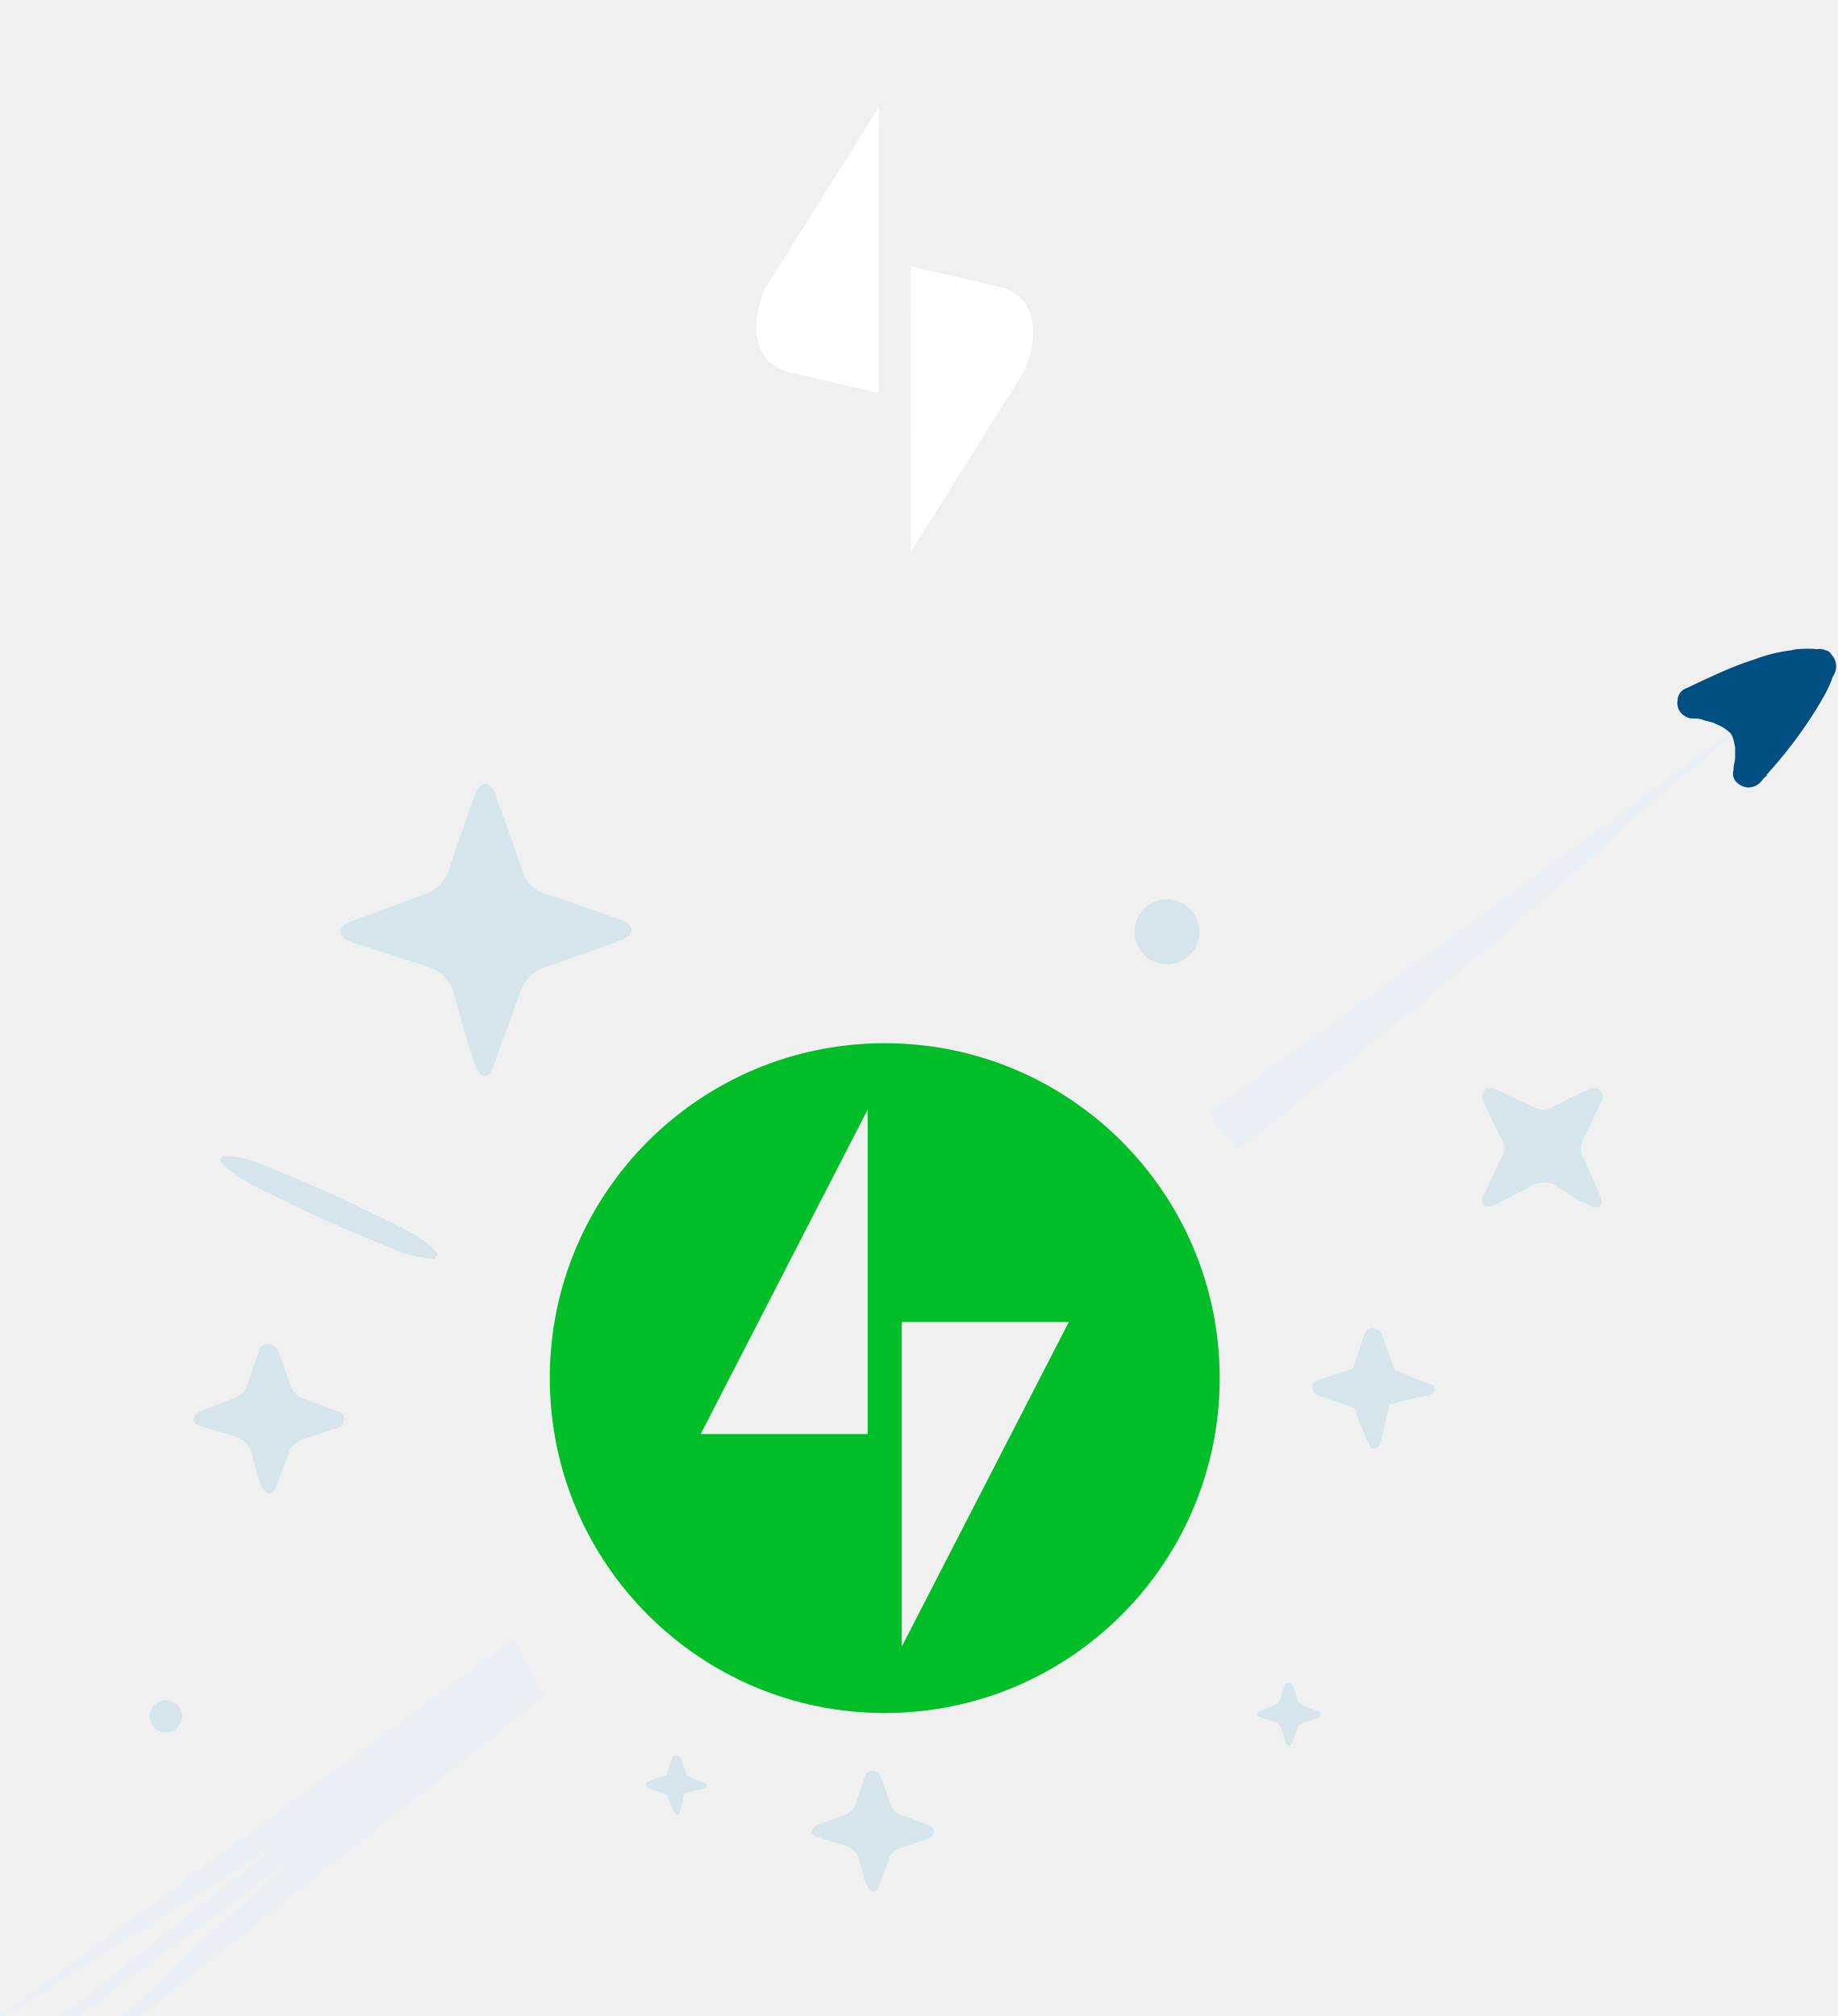
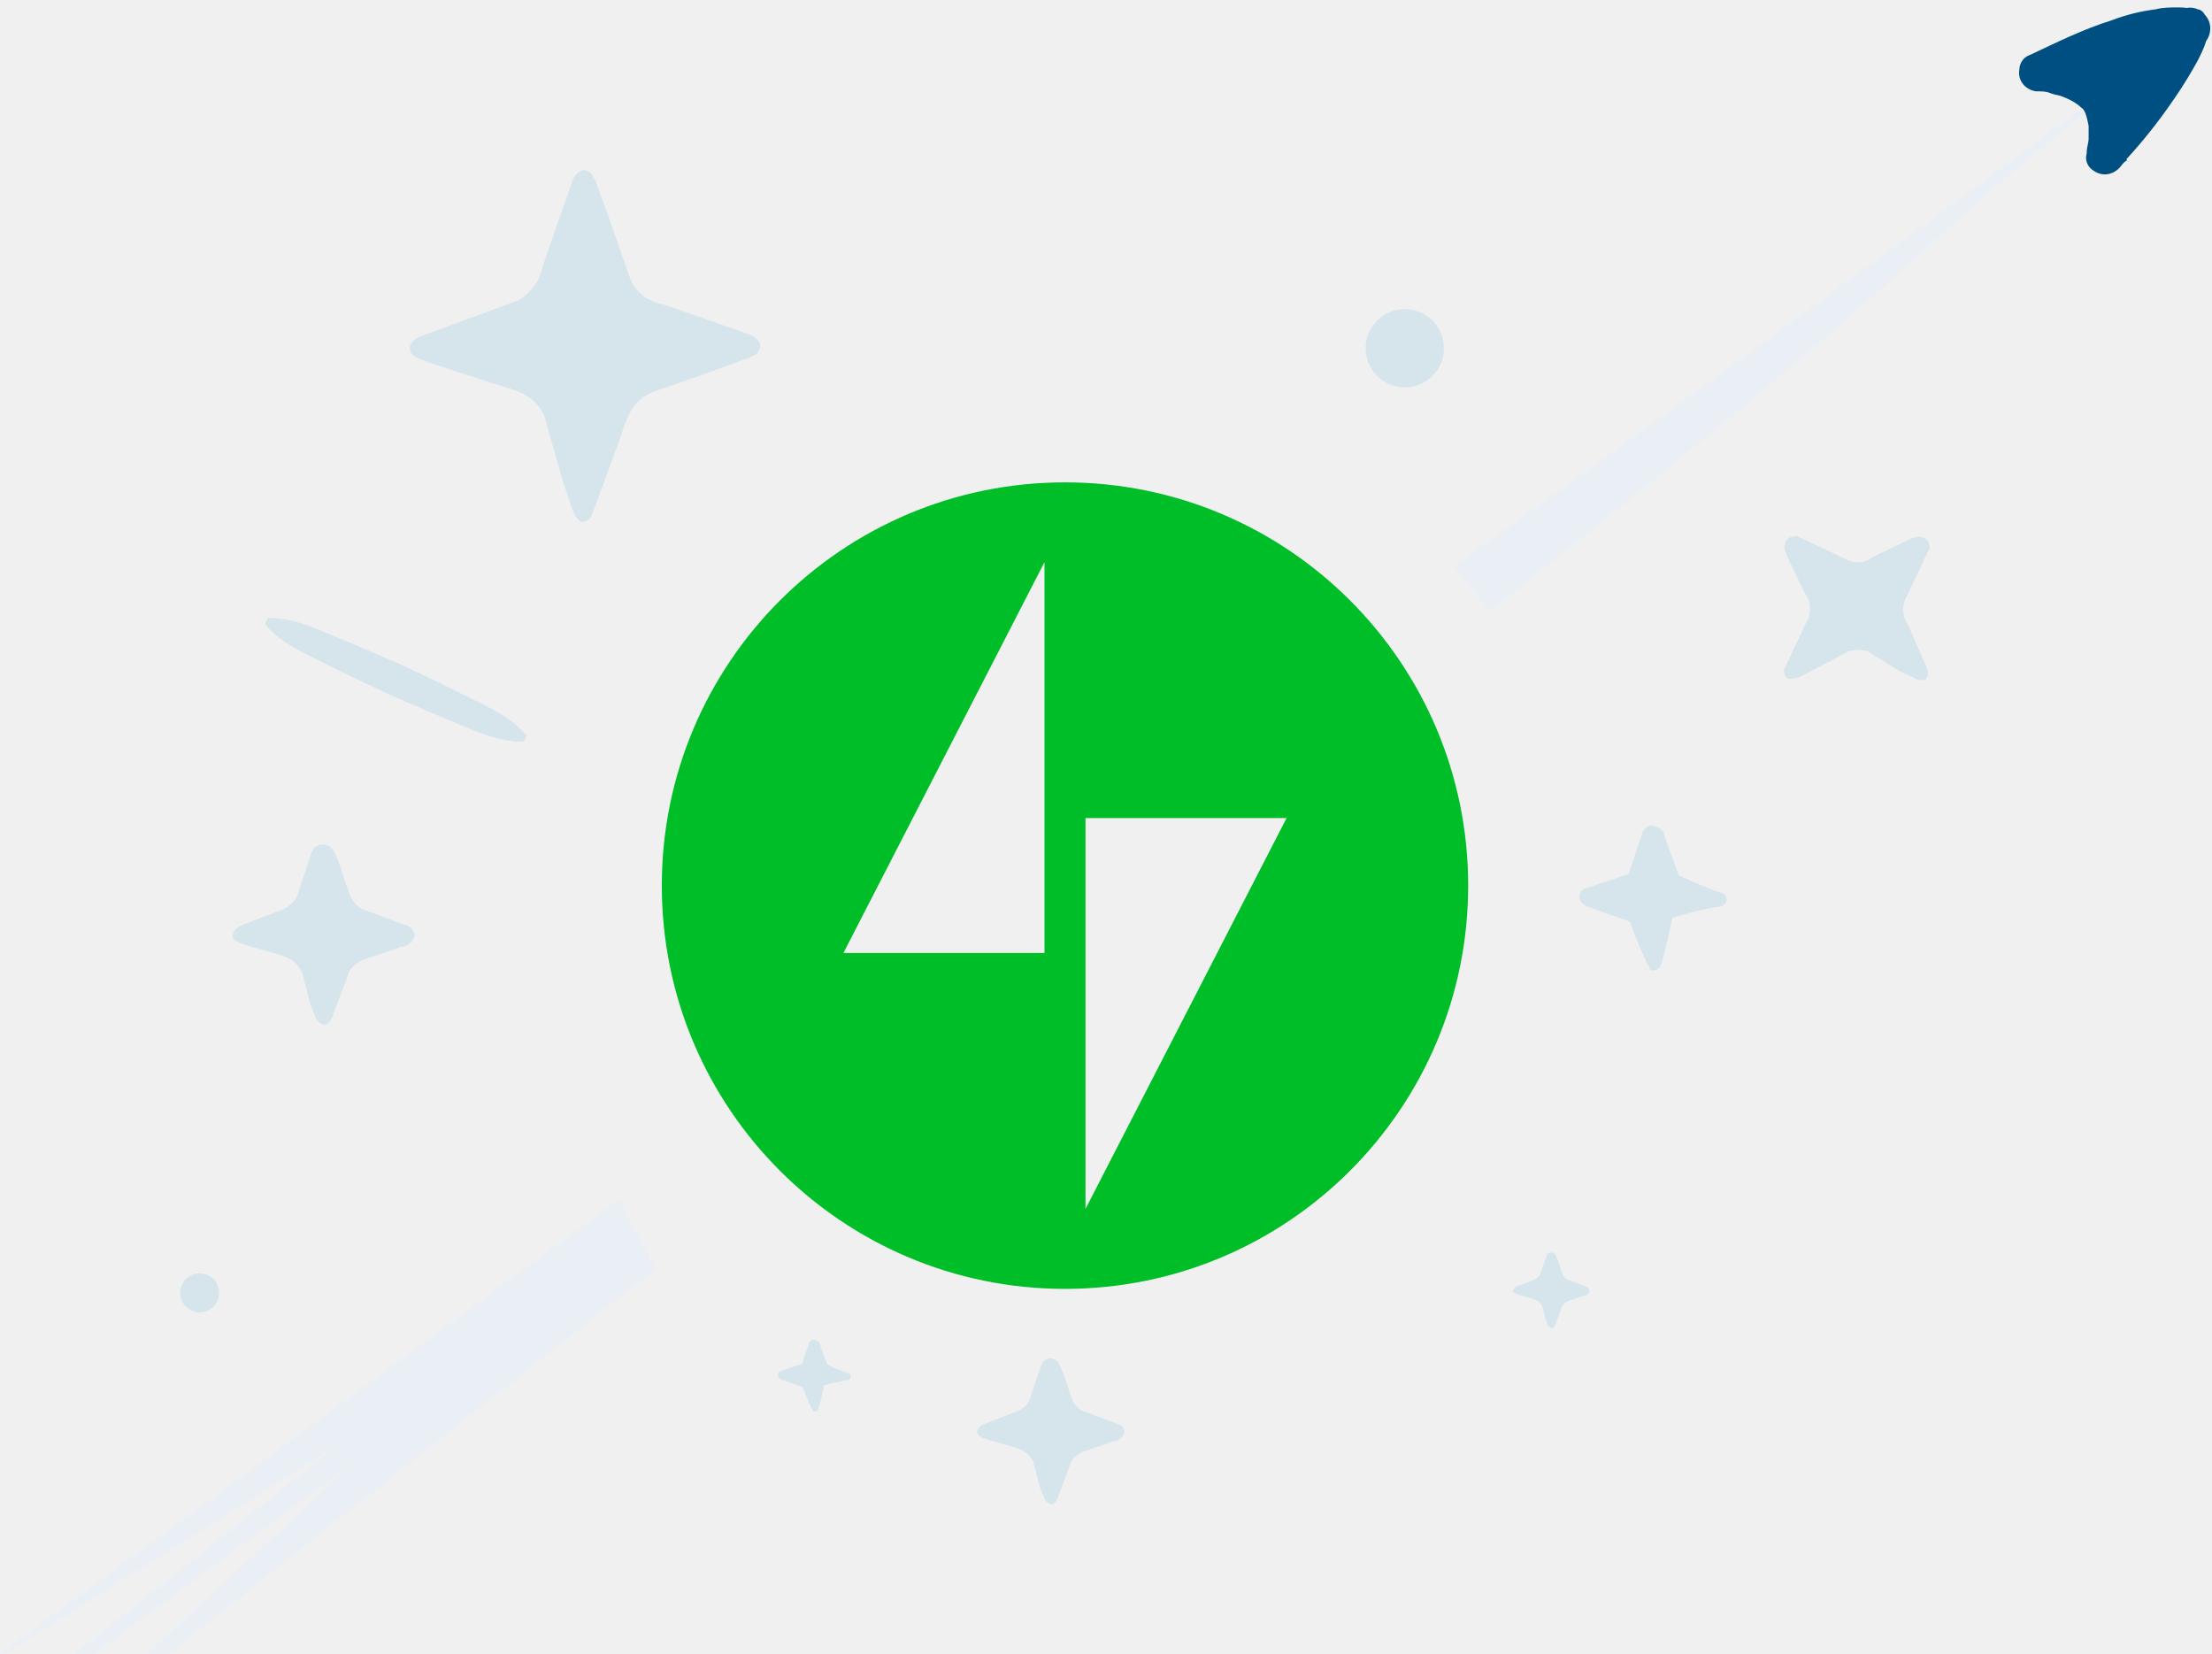
- <svg xmlns="http://www.w3.org/2000/svg" version="1.1" id="newHeights" x="0px" y="0px" viewBox="0 0 1283.8 1408.6" style="enable-background:new 0 0 1283.8 1408.6;" xml:space="preserve">
-   <style type="text/css">
- 	.st0{fill:#D5E5EB;}
- 	.st1{fill:#E9EFF4;}
- 	.st2{fill:none;}
- 	.st3{fill:#004F82;}
- 	.st4{fill:#FFFFFF;}
- 	.st5{display:none;fill:#5ED37F;}
- 	.st6{display:none;fill:url(#SVGID_1_);}
- 	.st7{fill:#00BE28;}
- </style>
-   <circle class="st0" cx="815.3" cy="651.1" r="22.7" />
-   <circle class="st0" cx="115.9" cy="1199.2" r="11.3" />
-   <path class="st1" d="M359.3,1144.8C99.5,1336,67.6,1358.9,0,1408.6h3.2l193.3-121.5L43.3,1408.6h11.6l148.9-109.8L85.5,1408.6h12.7  c97.2-77.1,83.9-66.9,282.4-223.2L359.3,1144.8z" />
-   <path class="st2" d="M205.9,1298.7l-150,109.8h31.7L205.9,1298.7z M196.4,1287.1L3.2,1408.6h41.2L196.4,1287.1z" />
-   <path class="st1" d="M1207.2,512.7C995.3,669.8,843.7,777.5,843.7,777.5l21.1,26c277.1-219.6,223.3-190.9,344.6-288.5  C1208.5,514.4,1207.8,513.6,1207.2,512.7z" />
-   <path class="st3" d="M1279.6,457.5L1279.6,457.5c-0.8-1.6-2.2-2.8-4-3.1c-2-0.9-4.3-1.2-6.5-0.8c-1.4-0.2-2.8-0.3-4.3-0.3  c-5.3,0-9.5,0-13.7,1.1c-8.7,1.1-17.2,3.2-25.3,6.3c-16.9,5.3-31.7,12.7-47.5,20.1c-3.7,1.2-6.2,4.6-6.3,8.5  c-1.1,6.3,3.2,11.6,9.5,12.7h1.1c2.1,0,5.3,0,7.4,1.1c3.2,1.1,5.3,1.1,7.4,2.1c5.3,2.1,8.4,4.2,10.6,6.3c2.1,1.1,3.2,5.3,4.2,10.6  v7.4c0,2.1-1.1,5.3-1.1,7.4v1.1c-1.1,3.5,0.2,7.4,3.2,9.5c5.3,4.2,11.6,3.2,15.8-1.1c1.1-1.1,2.1-3.2,4.2-4.2v-1  c10-10.9,19.2-22.6,27.5-34.8c5-7.2,9.5-14.6,13.7-22.2c1.9-3.8,3.8-7.6,4.9-11.4C1283.8,468.1,1283.6,461.7,1279.6,457.5z" />
+ <svg xmlns="http://www.w3.org/2000/svg" id="newHeights" viewBox="0 0 1283.8 959.6">
+   <style>.st0{fill:#d5e5eb}.st1{fill:#e9eff4}</style>
+   <circle cx="815.3" cy="202.1" r="22.7" class="st0" />
+   <circle cx="115.9" cy="750.2" r="11.3" class="st0" />
+   <path d="M359.3 695.8C99.5 887 67.6 909.9 0 959.6h3.2l193.3-121.5L43.3 959.6h11.6l148.9-109.8L85.5 959.6h12.7c97.2-77.1 83.9-66.9 282.4-223.2l-21.3-40.6z" class="st1" />
+   <path fill="none" d="M205.9 849.7l-150 109.8h31.7l118.3-109.8zm-9.5-11.6L3.2 959.6h41.2l152-121.5z" />
+   <path d="M1207.2 63.7C995.3 220.8 843.7 328.5 843.7 328.5l21.1 26c277.1-219.6 223.3-190.9 344.6-288.5-.9-.6-1.6-1.4-2.2-2.3z" class="st1" />
+   <path fill="#004f82" d="M1279.6 8.5c-.8-1.6-2.2-2.8-4-3.1-2-.9-4.3-1.2-6.5-.8-1.4-.2-2.8-.3-4.3-.3-5.3 0-9.5 0-13.7 1.1-8.7 1.1-17.2 3.2-25.3 6.3-16.9 5.3-31.7 12.7-47.5 20.1-3.7 1.2-6.2 4.6-6.3 8.5-1.1 6.3 3.2 11.6 9.5 12.7h1.1c2.1 0 5.3 0 7.4 1.1 3.2 1.1 5.3 1.1 7.4 2.1 5.3 2.1 8.4 4.2 10.6 6.3 2.1 1.1 3.2 5.3 4.2 10.6v7.4c0 2.1-1.1 5.3-1.1 7.4V89c-1.1 3.5.2 7.4 3.2 9.5 5.3 4.2 11.6 3.2 15.8-1.1 1.1-1.1 2.1-3.2 4.2-4.2v-1c10-10.9 19.2-22.6 27.5-34.8 5-7.2 9.5-14.6 13.7-22.2 1.9-3.8 3.8-7.6 4.9-11.4 3.4-4.7 3.2-11.1-.8-15.3z" />
+   <path d="M270.7 403.9c-12.3-6.2-24.7-12-37.2-17.9-12.6-5.5-25.2-11-37.9-16.2s-25-11.3-40.2-11.2l-1.6 3.6c9.9 11.5 22.6 16.7 34.9 22.9s24.7 12 37.2 17.9c12.6 5.5 25.2 11 37.9 16.2s25 11.3 40.2 11.2l1.6-3.6c-9.9-11.5-22.6-16.7-34.9-22.9zM440 197.7c-1.3-1.8-3.2-3.1-5.4-3.6l-4.8-1.8-35.9-12.6-9-3c-2.9-.6-5.7-1.6-8.4-3-4.9-2.6-8.7-6.8-10.8-12l-12.5-35.9-6.6-18c-.5-1.9-1.3-3.7-2.4-5.4-.5-1.4-1.6-2.5-3-3-1.7-1-3.9-.8-5.4.6-1.8 1.3-3.1 3.2-3.6 5.4l-1.8 4.8-12.6 35.9-3 9c-.6 2.9-1.6 5.7-3 8.4-3 4.8-7.8 9.6-12.6 11.4l-35.9 13.2-18 6.6c-1.7.7-3.3 1.5-4.8 2.4-.9.9-1.7 1.9-2.4 3-.4 1.6-.2 3.3.6 4.8 1.3 1.8 3.2 3.1 5.4 3.6l4.8 1.8 36.5 12c6 1.8 12.6 3.6 18 6 5.4 3 10.2 7.2 12.6 13.2l10.1 35.9 6 18c.7 1.7 1.5 3.3 2.4 4.8.6.6 1.2 1.8 2.4 2.4s3 0 4.2-.6c1.8-1.2 2.4-3 3-4.8l1.8-4.8 13.2-35.9 3-9c1.2-3 2.4-6 3.6-8.4 2.8-5.1 7.2-9.1 12.6-11.4l35.9-12.6 18-6.6c1.9-.5 3.7-1.3 5.4-2.4 1.4-.5 2.5-1.6 3-3 1.1-1.7.8-3.9-.6-5.4zM1114.4 329.8l4.4-9.6c1.1-1.2 1.4-2.9.7-4.4 0-1.5-1.5-2.9-2.9-3.7-1.2-.5-2.4-.8-3.7-.7-2 .5-4 1.2-5.9 2.2l-18.4 8.8c-2.9 1.5-5.9 3.7-8.1 3.7-2.2.7-5.2 0-7.4-.7l-18.4-8.8-9.5-4.4c-1.5-.7-2.2-1.5-5.2-.7-1.5 0-2.9 1.5-3.7 2.9-.5 1.2-.8 2.4-.7 3.7.5 2 1.2 4 2.2 5.9l8.8 18.4c1.5 2.9 3.7 5.9 3.7 8.1.5 2.7.3 5.5-.7 8.1l-8.8 18.4-4.4 9.6c-.7 1.5-1.5 2.2-.7 4.4.2 1.3 1 2.4 2.2 2.9h2.9c2-.5 4-1.2 5.9-2.2l18.4-9.6c2.9-1.5 5.9-3.7 8.8-4.4 3.1-.7 6.4-.7 9.6 0l19.1 11.8 9.6 4.4c.7.7 1.5.7 3.7.7 1.5 0 2.2-.7 2.9-2.2v-2.9c-.5-2-1.2-4-2.2-5.9l-8.1-18.4c-1.5-3.7-3.7-6.6-3.7-8.8-.5-2.7-.3-5.5.7-8.1l8.9-18.5z" class="st0" />
+   <linearGradient id="SVGID_1_" x1="742.84" x2="742.84" y1="840.8" y2="1315.8" gradientTransform="matrix(1 0 0 -1 -124.74 1591)" gradientUnits="userSpaceOnUse">
+     <stop offset="0" stop-color="#00aadc" />
+     <stop offset=".3" stop-color="#03abd9" />
+     <stop offset=".49" stop-color="#0bafd1" />
+     <stop offset=".65" stop-color="#1ab5c2" />
+     <stop offset=".79" stop-color="#2fbeae" />
+     <stop offset=".92" stop-color="#49ca93" />
+     <stop offset="1" stop-color="#5ed37f" />
+   </linearGradient>
+   <path d="M922.3 748c-.3-1.1-1.1-1.1-1.4-1.4-.7-.2-1.4-.4-2.1-.7l-7.4-2.8c-1.1-.2-2-.7-2.8-1.4-.7-.7-1.3-1.6-1.8-2.5l-2.5-7.4-.7-1.8c-.3-.9-.8-1.8-1.4-2.5-.3-.3-.7-.3-1.4-.7-.3 0-1.4 0-1.8.3-1.1.3-1.1 1.1-1.4 1.4-.2.7-.4 1.4-.7 2.1l-2.5 7.4c-.2 1.1-.7 2-1.4 2.8-.7.7-1.6 1.3-2.5 1.8l-7.4 2.8-1.8.7c-.8.2-1.5.5-2.1 1.1-.3.3-.7.7-.7 1.1-.4.4-.4 1 0 1.4.3.7 1.1.7 1.4 1.1.7.2 1.4.4 2.1.7l7.4 2.1c1.1.3 2.2.8 3.2 1.4 1 .8 1.8 1.7 2.5 2.8l2.1 8.1.7 1.8c.3.3.3 1.4 1.1 2.1.3.3.7.7 1.1.7.4.4 1 .4 1.4 0 .7-.7.7-1.1 1.1-1.4.2-.7.4-1.4.7-2.1l2.8-7.4c.2-1.1.7-2 1.4-2.8.7-.7 1.6-1.3 2.5-1.8l7.4-2.5 1.8-.7c.9.1 1.9-.3 2.5-1.1.3 0 .3-.3.7-1.1.2-.4.2-1.1-.1-1.6zM473.3 777.7c-1.3-.6-3-.1-3.6 1.3 0 .1-.1.1-.1.2l-4.1 12.2-12.2 4.1c-.9.2-1.7.9-1.8 1.8-.2 1.4.6 2.8 1.9 3.3L466 805c1.5 4.3 3.2 8.5 5.2 12.6l.4.4c-.1.5.3 1 .9 1.1h.2c1 0 1.9-.6 2.2-1.5 1.5-4.4 2.2-8.9 3.3-13.7 5.2-1.5 9.6-2.2 14.4-3.3l1.1-1.1c.4-1 0-2.1-1-2.5h-.1c-4.3-1.5-8.5-3.2-12.6-5.2-1.5-4.4-3.3-8.5-4.4-12.6-.7-.7-1.4-1.2-2.3-1.5zM960.9 479.6c-3-1.5-6 0-7.5 3l-8.2 24.6-24.6 8.2c-1.9.4-3.3 1.9-3.7 3.7-.7 2.2.7 5.2 3.7 6.7l25.4 9c3 8.6 6.5 17.1 10.5 25.4l.7.7c-.1 1.1.6 2.1 1.7 2.2h.5c2 .1 3.8-1.1 4.5-3 3-9 4.5-17.9 6.7-27.6 10.5-3 18.7-5.2 29.1-6.7l2.2-2.2c.7-2.2 0-4.5-2.2-5.2-8.6-3-17.1-6.5-25.4-10.5-3-9-6.7-17.2-9-25.4-1.1-1.4-2.6-2.4-4.4-2.9zM652.1 829.1c-.7-2-2-2-2.7-2.7-1.4-.3-2.8-.8-4.1-1.4l-14.3-5.4c-2.7-.7-4.1-1.4-5.4-2.7-1.4-1.4-2.5-3-3.4-4.8l-4.8-14.3-1.4-3.4c-.7-1.4-.7-2.7-2.7-4.8-.7-.7-1.4-.7-2.7-1.4-.7 0-2.7 0-3.4.7-2 .7-2 2-2.7 2.7-.3 1.4-.8 2.8-1.4 4.1l-4.8 14.3c-.7 2.7-1.4 4.1-2.7 5.4-1.4 1.4-3 2.5-4.8 3.4l-14.3 5.4-3.4 1.4c-.7 0-2 .7-4.1 2-.7.7-1.4 1.4-1.4 2-.7.8-.7 1.9 0 2.7.7 1.4 2 1.4 2.7 2 1.4.3 2.8.8 4.1 1.4l14.3 4.1c2.2.6 4.2 1.5 6.1 2.7 1.9 1.5 3.6 3.3 4.8 5.4l4.1 15.6 1.4 3.4c.7.7.7 2.7 2 4.1.7.7 1.4 1.4 2 1.4.8.7 1.9.7 2.7 0 1.4-1.4 1.4-2 2-2.7.3-1.4.8-2.8 1.4-4.1l5.4-14.3c.7-2.7 1.4-4.1 2.7-5.4 1.4-1.4 3-2.5 4.8-3.4l14.3-4.8 3.4-1.4c1.8.1 3.6-.6 4.8-2 .7 0 .7-.7 1.4-2 .6-.8.7-2.1.1-3.2zM240 540.6c-.8-2.5-2.5-2.5-3.4-3.4-2.5-.8-3.4-.9-5-1.7l-17.7-6.7c-3.4-.9-5-1.7-6.7-3.4-1.7-1.8-3.1-3.7-4.2-5.9l-5.9-17.7-1.7-4.2c-.8-1.7-.9-3.4-3.4-5.9-.8-.8-1.7-.8-3.4-1.7-.8 0-3.4 0-4.2.8-2.5.8-2.5 2.5-3.4 3.4-.8 2.5-.9 3.4-1.7 5l-5.9 17.7c-.9 3.4-1.7 5-3.4 6.7-1.8 1.7-3.7 3.1-5.9 4.2l-17.6 6.7-4.2 1.7c-.8 0-2.5.8-5 2.5-.8.8-1.7 1.7-1.7 2.5-.8 1-.8 2.4 0 3.4.8 1.7 2.5 1.7 3.4 2.5 2.5.8 3.4.9 5 1.7l17.7 5c2.7.8 5.2 1.9 7.6 3.3 2.5 1.7 4.2 4.2 5.9 6.7l5 19.3 1.7 4.2c.8.8.9 3.4 2.5 5 .8.8 1.7 1.7 2.5 1.7 1 .8 2.4.8 3.4 0 1.7-1.7 1.7-2.5 2.5-3.4.8-2.5.9-3.4 1.7-5l6.7-17.7c.9-3.4 1.7-5 3.4-6.7 1.8-1.7 3.7-3.1 5.9-4.2l17.7-5.9 4.2-1.7c1.7 0 3.4 0 5.9-2.5.8 0 .8-.8 1.7-2.5.9-.9.9-2.5 0-3.8z" class="st0" />
  <g>
-     <path class="st0" d="M270.7,852.9c-12.3-6.2-24.7-12-37.2-17.9c-12.6-5.5-25.2-11-37.9-16.2s-25-11.3-40.2-11.2l-1.6,3.6   c9.9,11.5,22.6,16.7,34.9,22.9s24.7,12,37.2,17.9c12.6,5.5,25.2,11,37.9,16.2s25,11.3,40.2,11.2l1.6-3.6   C295.7,864.3,283,859.1,270.7,852.9z" />
-     <path class="st0" d="M440,646.7c-1.3-1.8-3.2-3.1-5.4-3.6l-4.8-1.8l-35.9-12.6l-9-3c-2.9-0.6-5.7-1.6-8.4-3   c-4.9-2.6-8.7-6.8-10.8-12l-12.5-35.9l-6.6-18c-0.5-1.9-1.3-3.7-2.4-5.4c-0.5-1.4-1.6-2.5-3-3c-1.7-1-3.9-0.8-5.4,0.6   c-1.8,1.3-3.1,3.2-3.6,5.4l-1.8,4.8l-12.6,35.9l-3,9c-0.6,2.9-1.6,5.7-3,8.4c-3,4.8-7.8,9.6-12.6,11.4l-35.9,13.2l-18,6.6   c-1.7,0.7-3.3,1.5-4.8,2.4c-0.9,0.9-1.7,1.9-2.4,3c-0.4,1.6-0.2,3.3,0.6,4.8c1.3,1.8,3.2,3.1,5.4,3.6l4.8,1.8l36.5,12   c6,1.8,12.6,3.6,18,6c5.4,3,10.2,7.2,12.6,13.2l10.1,35.9l6,18c0.7,1.7,1.5,3.3,2.4,4.8c0.6,0.6,1.2,1.8,2.4,2.4s3,0,4.2-0.6   c1.8-1.2,2.4-3,3-4.8l1.8-4.8l13.2-35.9l3-9c1.2-3,2.4-6,3.6-8.4c2.8-5.1,7.2-9.1,12.6-11.4l35.9-12.6l18-6.6   c1.9-0.5,3.7-1.3,5.4-2.4c1.4-0.5,2.5-1.6,3-3C441.7,650.4,441.4,648.2,440,646.7z" />
-   </g>
-   <path class="st0" d="M1114.4,778.8l4.4-9.6c1.1-1.2,1.4-2.9,0.7-4.4c0-1.5-1.5-2.9-2.9-3.7c-1.2-0.5-2.4-0.8-3.7-0.7  c-2,0.5-4,1.2-5.9,2.2l-18.4,8.8c-2.9,1.5-5.9,3.7-8.1,3.7c-2.2,0.7-5.2,0-7.4-0.7l-18.4-8.8l-9.5-4.4c-1.5-0.7-2.2-1.5-5.2-0.7  c-1.5,0-2.9,1.5-3.7,2.9c-0.5,1.2-0.8,2.4-0.7,3.7c0.5,2,1.2,4,2.2,5.9l8.8,18.4c1.5,2.9,3.7,5.9,3.7,8.1c0.5,2.7,0.3,5.5-0.7,8.1  l-8.8,18.4l-4.4,9.6c-0.7,1.5-1.5,2.2-0.7,4.4c0.2,1.3,1,2.4,2.2,2.9h2.9c2-0.5,4-1.2,5.9-2.2l18.4-9.6c2.9-1.5,5.9-3.7,8.8-4.4  c3.1-0.7,6.4-0.7,9.6,0l0,0l19.1,11.8l9.6,4.4c0.7,0.7,1.5,0.7,3.7,0.7c1.5,0,2.2-0.7,2.9-2.2v-2.9c-0.5-2-1.2-4-2.2-5.9l-8.1-18.4  c-1.5-3.7-3.7-6.6-3.7-8.8c-0.5-2.7-0.3-5.5,0.7-8.1L1114.4,778.8z" />
-   <path class="st4" d="M613.9,75l-79.8,127.2c0,0-20,44.9,15,57.4l64.9,15L613.9,75z" />
-   <path class="st4" d="M636.3,385.7l79.8-127.2c0,0,20-44.9-15-57.4l-64.9-15L636.3,385.7z" />
-   <path class="st5" d="M622.8,500.8c3.9-0.6,50.3-5.9,50.3-5.9s-32.4,63.7-29.6,63.7H686l-99.6,110.7l36.3-87.2l-31.8,4.5L622.8,500.8  z" />
-   <linearGradient id="SVGID_1_" gradientUnits="userSpaceOnUse" x1="742.84" y1="118.2" x2="742.84" y2="-356.8" gradientTransform="matrix(1 0 0 1 -124.74 1081)">
-     <stop offset="0" style="stop-color:#00AADC" />
-     <stop offset="0.3" style="stop-color:#03ABD9" />
-     <stop offset="0.49" style="stop-color:#0BAFD1" />
-     <stop offset="0.65" style="stop-color:#1AB5C2" />
-     <stop offset="0.79" style="stop-color:#2FBEAE" />
-     <stop offset="0.92" style="stop-color:#49CA93" />
-     <stop offset="1" style="stop-color:#5ED37F" />
-   </linearGradient>
-   <path class="st6" d="M618.1,724.2c-131,0-237.5,106.5-237.5,237.5s106.5,237.5,237.5,237.5s237.5-106.6,237.5-237.5  S749.1,724.2,618.1,724.2z M404.6,961.7c0-29.9,6.3-59.6,18.5-86.9L525,1153.9C451.3,1118.2,404.6,1043.5,404.6,961.7z   M618.1,1175.3c-20.4,0-40.7-2.9-60.3-8.7l64.1-186.2l65.6,179.8c0.4,1,0.9,2,1.5,2.9C666.2,1171.2,642.3,1175.3,618.1,1175.3  L618.1,1175.3z M647.5,861.6c12.8-0.7,24.4-2,24.4-2c11.5-1.4,10.2-18.3-1.4-17.6c0,0-34.6,2.7-56.9,2.7c-21,0-56.2-2.7-56.2-2.7  c-11.5-0.7-12.9,16.9-1.3,17.6c0,0,10.9,1.3,22.4,2l33.3,91.2L565,1092.9l-77.8-231.3c12.9-0.7,24.4-2,24.4-2  c11.5-1.4,10.1-18.3-1.4-17.6c0,0-34.6,2.7-56.9,2.7c-4,0-8.7-0.1-13.8-0.3c64.7-98.5,197.1-125.9,295.6-61.2  c9.5,6.3,18.6,13.3,27,21c-0.9-0.1-1.8-0.2-2.8-0.2c-21,0-35.9,18.3-35.9,37.9c0,17.6,10.2,32.5,21,50.1  c8.1,14.2,17.6,32.5,17.6,58.9c0,18.3-5.4,41.3-16.2,69l-21.3,71.2L647.5,861.6z M725.5,1146.3l65.2-188.6  c12.2-30.5,16.2-54.8,16.2-76.5c0-7.4-0.5-14.7-1.4-22C861,960.8,825.5,1088,725.5,1146.3L725.5,1146.3z" />
-   <path class="st0" d="M922.3,1197c-0.3-1.1-1.1-1.1-1.4-1.4c-0.7-0.2-1.4-0.4-2.1-0.7l-7.4-2.8c-1.1-0.2-2-0.7-2.8-1.4  c-0.7-0.7-1.3-1.6-1.8-2.5l-2.5-7.4l-0.7-1.8c-0.3-0.9-0.8-1.8-1.4-2.5c-0.3-0.3-0.7-0.3-1.4-0.7c-0.3,0-1.4,0-1.8,0.3  c-1.1,0.3-1.1,1.1-1.4,1.4c-0.2,0.7-0.4,1.4-0.7,2.1l-2.5,7.4c-0.2,1.1-0.7,2-1.4,2.8c-0.7,0.7-1.6,1.3-2.5,1.8l-7.4,2.8l-1.8,0.7  c-0.8,0.2-1.5,0.5-2.1,1.1c-0.3,0.3-0.7,0.7-0.7,1.1c-0.4,0.4-0.4,1,0,1.4c0.3,0.7,1.1,0.7,1.4,1.1c0.7,0.2,1.4,0.4,2.1,0.7l7.4,2.1  c1.1,0.3,2.2,0.8,3.2,1.4c1,0.8,1.8,1.7,2.5,2.8l2.1,8.1l0.7,1.8c0.3,0.3,0.3,1.4,1.1,2.1c0.3,0.3,0.7,0.7,1.1,0.7  c0.4,0.4,1,0.4,1.4,0c0.7-0.7,0.7-1.1,1.1-1.4c0.2-0.7,0.4-1.4,0.7-2.1l2.8-7.4c0.2-1.1,0.7-2,1.4-2.8c0.7-0.7,1.6-1.3,2.5-1.8  l7.4-2.5l1.8-0.7c0.9,0.1,1.9-0.3,2.5-1.1c0.3,0,0.3-0.3,0.7-1.1C922.6,1198.2,922.6,1197.5,922.3,1197z" />
-   <path class="st0" d="M473.3,1226.7c-1.3-0.6-3-0.1-3.6,1.3c0,0.1-0.1,0.1-0.1,0.2l-4.1,12.2l-12.2,4.1c-0.9,0.2-1.7,0.9-1.8,1.8  c-0.2,1.4,0.6,2.8,1.9,3.3l12.6,4.4c1.5,4.3,3.2,8.5,5.2,12.6l0.4,0.4c-0.1,0.5,0.3,1,0.9,1.1c0.1,0,0.2,0,0.2,0  c1,0,1.9-0.6,2.2-1.5c1.5-4.4,2.2-8.9,3.3-13.7l0,0c5.2-1.5,9.6-2.2,14.4-3.3l1.1-1.1c0.4-1,0-2.1-1-2.5h-0.1  c-4.3-1.5-8.5-3.2-12.6-5.2c-1.5-4.4-3.3-8.5-4.4-12.6C474.9,1227.5,474.2,1227,473.3,1226.7z" />
-   <path class="st0" d="M960.9,928.6c-3-1.5-6,0-7.5,3l-8.2,24.6l-24.6,8.2c-1.9,0.4-3.3,1.9-3.7,3.7c-0.7,2.2,0.7,5.2,3.7,6.7l25.4,9  c3,8.6,6.5,17.1,10.5,25.4l0.7,0.7c-0.1,1.1,0.6,2.1,1.7,2.2c0.2,0,0.3,0,0.5,0c2,0.1,3.8-1.1,4.5-3c3-9,4.5-17.9,6.7-27.6  c10.5-3,18.7-5.2,29.1-6.7l2.2-2.2c0.7-2.2,0-4.5-2.2-5.2c-8.6-3-17.1-6.5-25.4-10.5c-3-9-6.7-17.2-9-25.4  C964.2,930.1,962.7,929.1,960.9,928.6z" />
-   <path class="st0" d="M652.1,1278.1c-0.7-2-2-2-2.7-2.7c-1.4-0.3-2.8-0.8-4.1-1.4l-14.3-5.4c-2.7-0.7-4.1-1.4-5.4-2.7  c-1.4-1.4-2.5-3-3.4-4.8l-4.8-14.3l-1.4-3.4c-0.7-1.4-0.7-2.7-2.7-4.8c-0.7-0.7-1.4-0.7-2.7-1.4c-0.7,0-2.7,0-3.4,0.7  c-2,0.7-2,2-2.7,2.7c-0.3,1.4-0.8,2.8-1.4,4.1l-4.8,14.3c-0.7,2.7-1.4,4.1-2.7,5.4c-1.4,1.4-3,2.5-4.8,3.4l-14.3,5.4l-3.4,1.4  c-0.7,0-2,0.7-4.1,2c-0.7,0.7-1.4,1.4-1.4,2c-0.7,0.8-0.7,1.9,0,2.7c0.7,1.4,2,1.4,2.7,2c1.4,0.3,2.8,0.8,4.1,1.4l14.3,4.1  c2.2,0.6,4.2,1.5,6.1,2.7c1.9,1.5,3.6,3.3,4.8,5.4l4.1,15.6l1.4,3.4c0.7,0.7,0.7,2.7,2,4.1c0.7,0.7,1.4,1.4,2,1.4  c0.8,0.7,1.9,0.7,2.7,0c1.4-1.4,1.4-2,2-2.7c0.3-1.4,0.8-2.8,1.4-4.1l5.4-14.3c0.7-2.7,1.4-4.1,2.7-5.4c1.4-1.4,3-2.5,4.8-3.4  l14.3-4.8l3.4-1.4c1.8,0.1,3.6-0.6,4.8-2c0.7,0,0.7-0.7,1.4-2C652.6,1280.5,652.7,1279.2,652.1,1278.1z" />
-   <path class="st0" d="M240,989.6c-0.8-2.5-2.5-2.5-3.4-3.4c-2.5-0.8-3.4-0.9-5-1.7l-17.7-6.7c-3.4-0.9-5-1.7-6.7-3.4  c-1.7-1.8-3.1-3.7-4.2-5.9l-5.9-17.7l-1.7-4.2c-0.8-1.7-0.9-3.4-3.4-5.9c-0.8-0.8-1.7-0.8-3.4-1.7c-0.8,0-3.4,0-4.2,0.8  c-2.5,0.8-2.5,2.5-3.4,3.4c-0.8,2.5-0.9,3.4-1.7,5l-5.9,17.7c-0.9,3.4-1.7,5-3.4,6.7c-1.8,1.7-3.7,3.1-5.9,4.2l-17.6,6.7l-4.2,1.7  c-0.8,0-2.5,0.8-5,2.5c-0.8,0.8-1.7,1.7-1.7,2.5c-0.8,1-0.8,2.4,0,3.4c0.8,1.7,2.5,1.7,3.4,2.5c2.5,0.8,3.4,0.9,5,1.7l17.7,5  c2.7,0.8,5.2,1.9,7.6,3.3c2.5,1.7,4.2,4.2,5.9,6.7l5,19.3l1.7,4.2c0.8,0.8,0.9,3.4,2.5,5c0.8,0.8,1.7,1.7,2.5,1.7  c1,0.8,2.4,0.8,3.4,0c1.7-1.7,1.7-2.5,2.5-3.4c0.8-2.5,0.9-3.4,1.7-5l6.7-17.7c0.9-3.4,1.7-5,3.4-6.7c1.8-1.7,3.7-3.1,5.9-4.2  l17.7-5.9l4.2-1.7c1.7,0,3.4,0,5.9-2.5c0.8,0,0.8-0.8,1.7-2.5C240.9,992.5,240.9,990.9,240,989.6z" />
-   <g>
-     <path class="st7" d="M618.1,728.9c-129.2,0-234,104.8-234,234c0,129.2,104.8,234,234,234c129.2,0,234-104.8,234-234   C852.1,833.6,747.3,728.9,618.1,728.9z M606.2,1002H489.5l116.7-226.8V1002z M630,1150.5V923.7h116.7L630,1150.5z" />
+     <path fill="#00be28" d="M618.1 279.9c-129.2 0-234 104.8-234 234s104.8 234 234 234 234-104.8 234-234c0-129.3-104.8-234-234-234zM606.2 553H489.5l116.7-226.8V553zM630 701.5V474.7h116.7L630 701.5z" />
  </g>
</svg>
